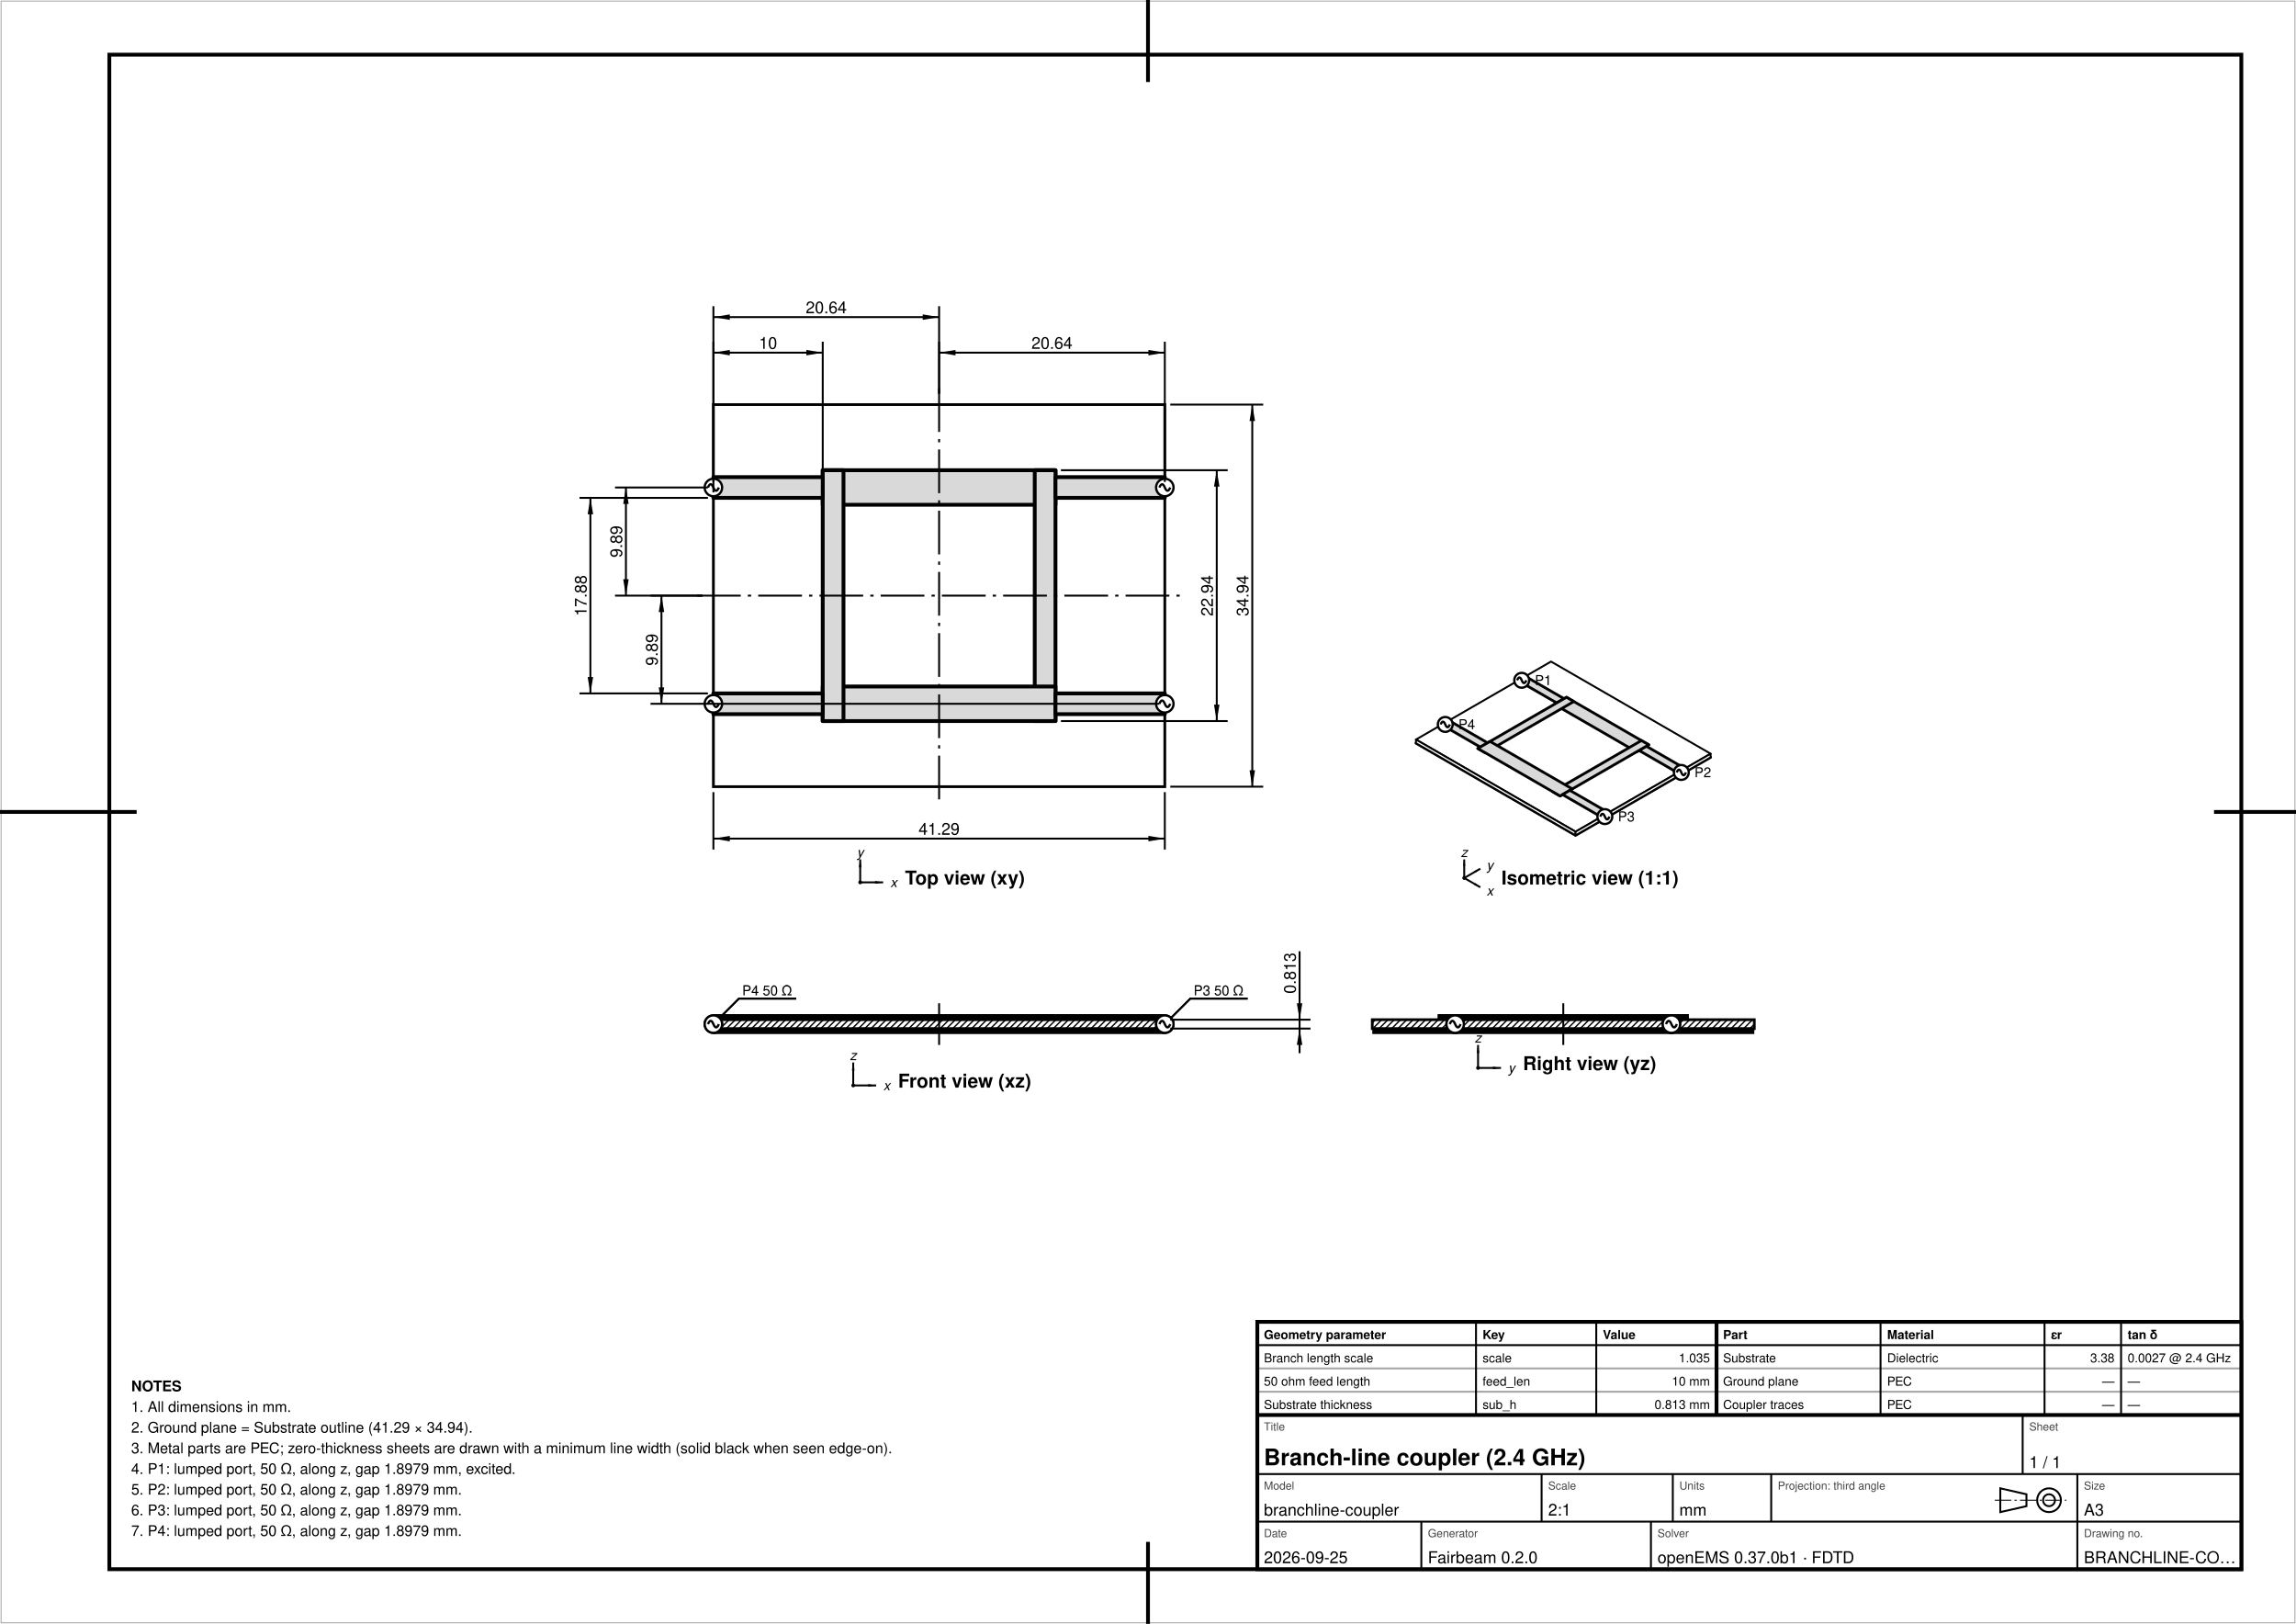
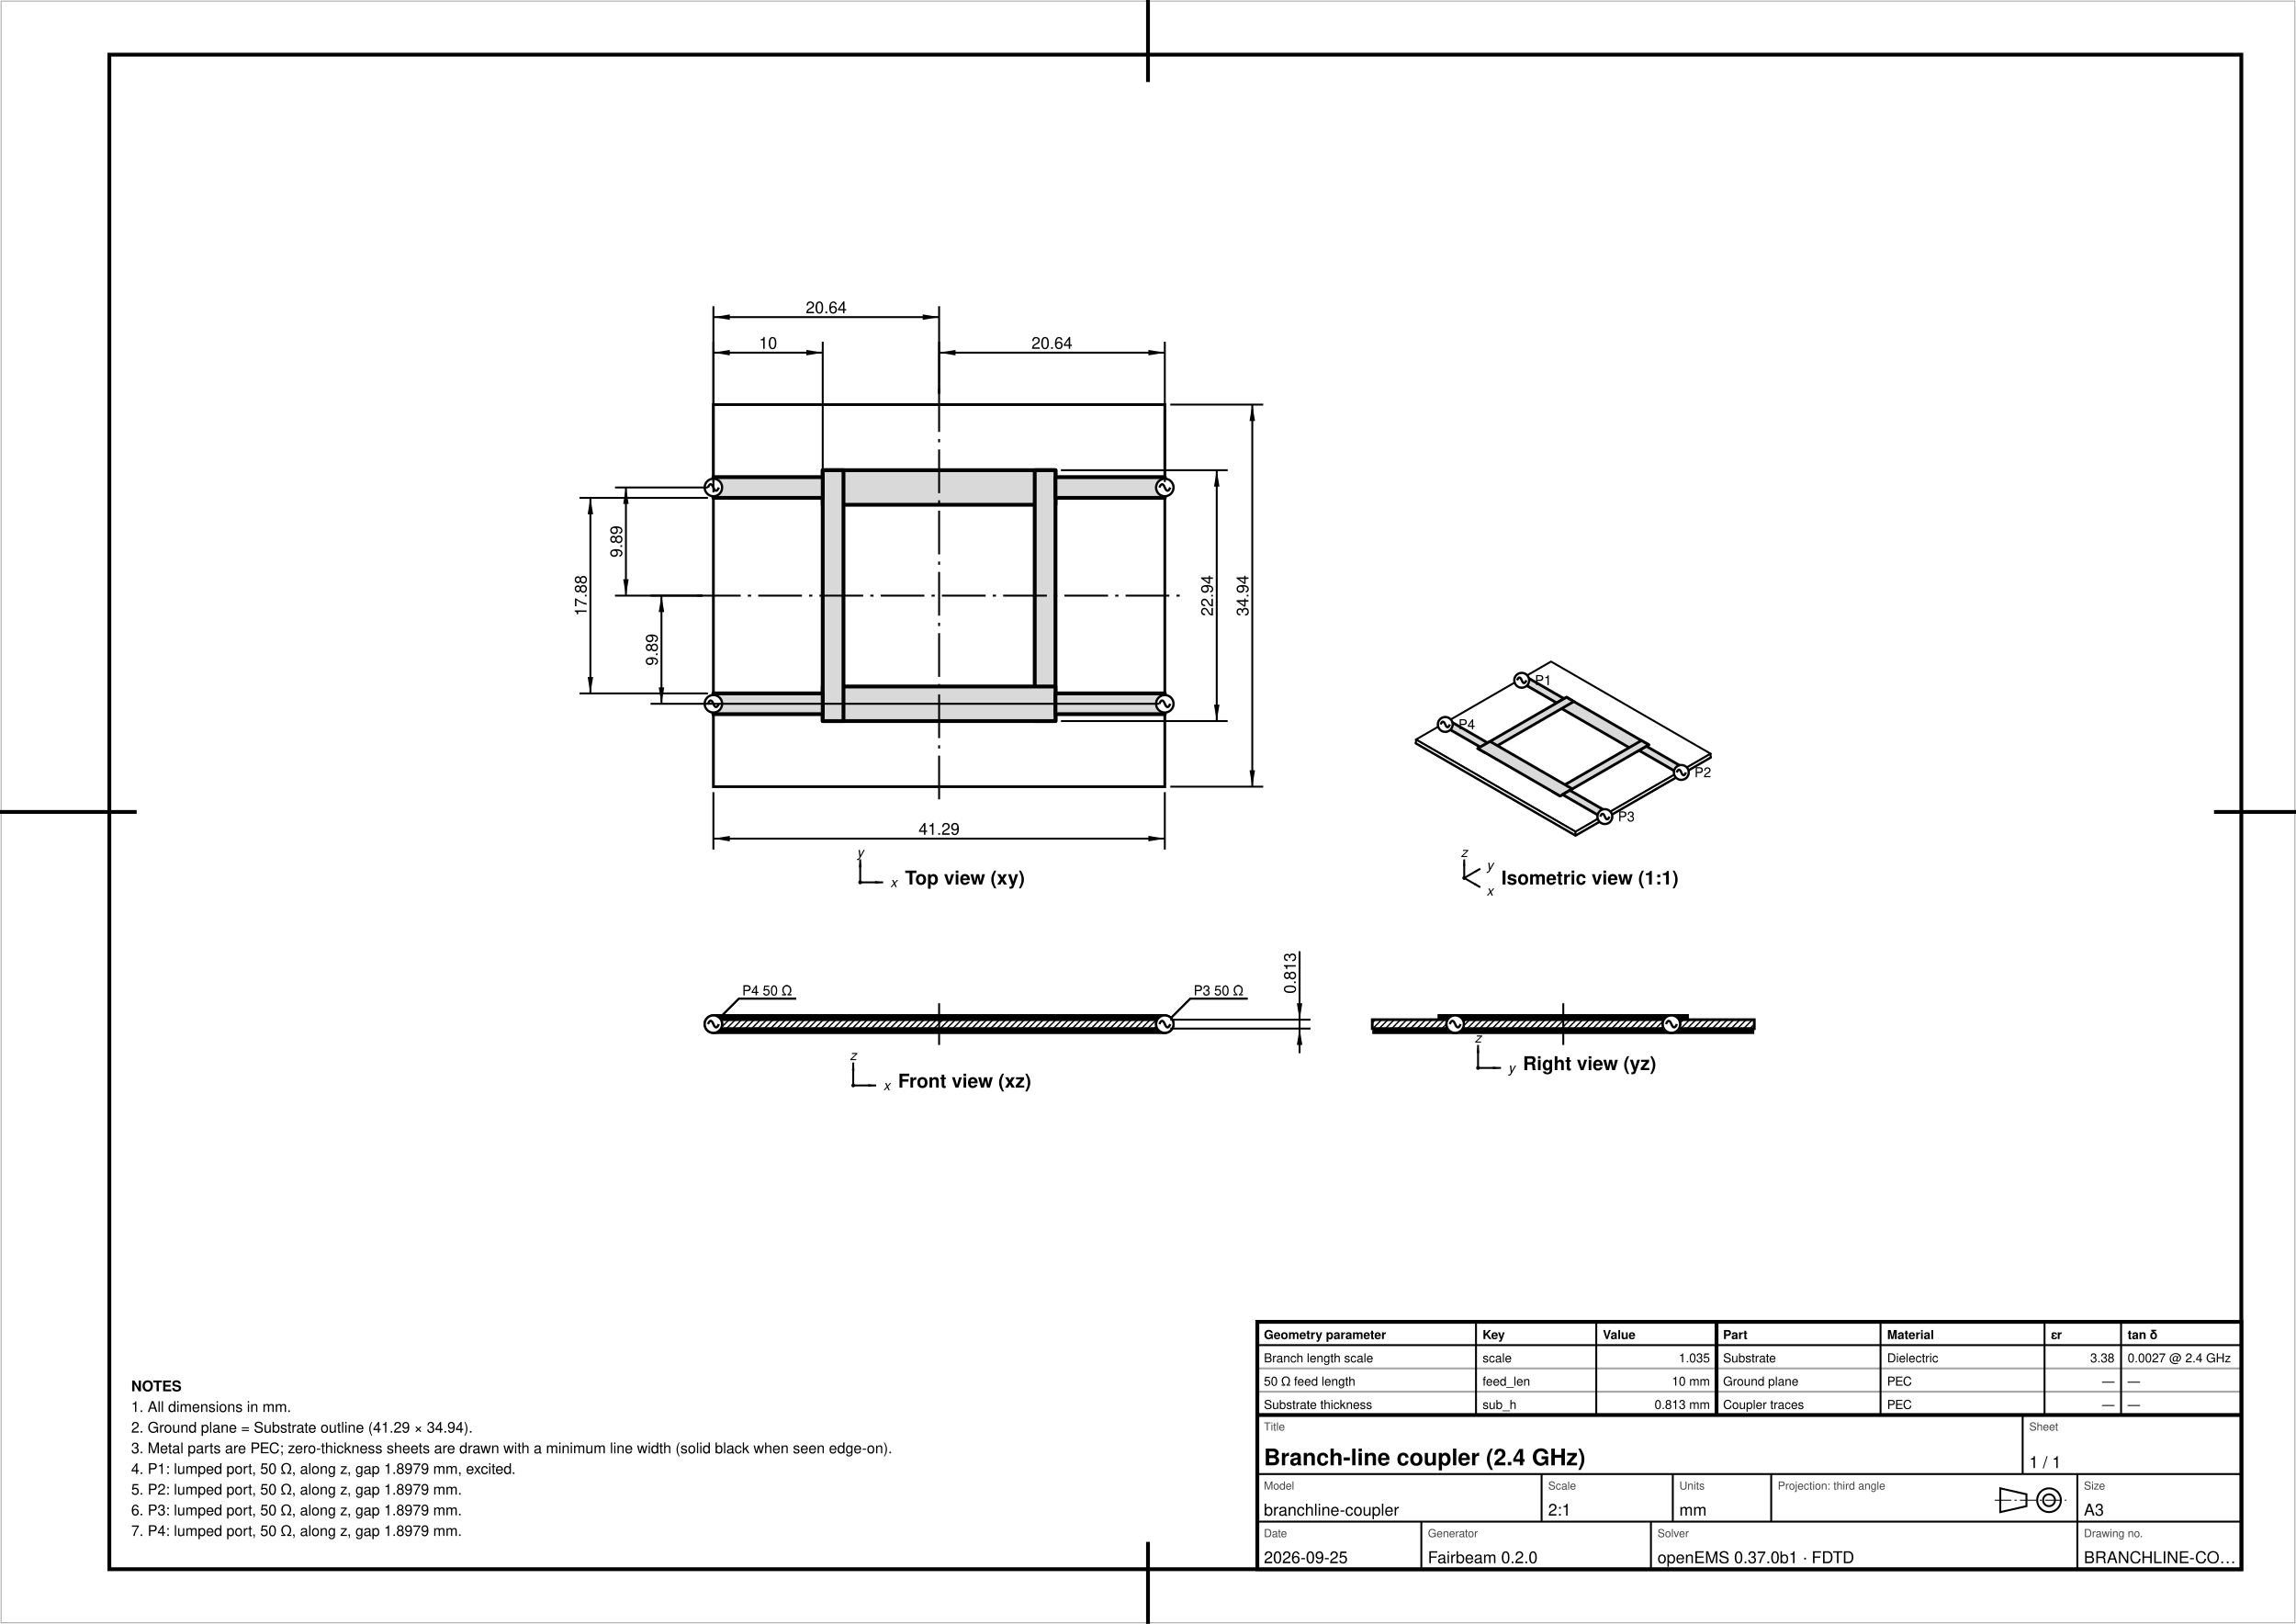
<svg xmlns="http://www.w3.org/2000/svg" version="1.1" width="420mm" height="297mm" viewBox="0 0 420 297" font-family="'IBM Plex Sans', Helvetica, Arial, sans-serif">
  <rect x="0" y="0" width="420" height="297" fill="#fff" stroke="none" />
  <g class="frame">
    <rect x="20" y="10" width="390" height="277" fill="none" stroke="#000" stroke-width="0.7" />
    <g stroke="#000" stroke-width="0.7">
      <line x1="210" y1="0" x2="210" y2="15" />
      <line x1="210" y1="282" x2="210" y2="297" />
      <line x1="0" y1="148.5" x2="25" y2="148.5" />
      <line x1="405" y1="148.5" x2="420" y2="148.5" />
    </g>
    <rect x="0.2" y="0.2" width="419.6" height="296.6" fill="none" stroke="#000" stroke-width="0.175" stroke-opacity="0.35" />
  </g>
  <g transform="translate(129.5 73)">
    <g class="view view-top">
      <g>
        <polygon points="1,70.88 83.575,70.88 83.575,1 1,1" fill="#fff" stroke="none" />
      </g>
      <g fill="none" stroke="#000" stroke-width="0.5">
        <polygon points="1,70.88 83.575,70.88 83.575,1 1,1" />
      </g>
      <g stroke-linejoin="round">
        <polygon points="21,19.321 63.575,19.321 63.575,13 21,13" fill="#d9d9d9" stroke="#000" stroke-width="0.7" />
        <polygon points="59.78,58.88 63.575,58.88 63.575,13 59.78,13" fill="#d9d9d9" stroke="#000" stroke-width="0.7" />
        <polygon points="21,58.88 63.575,58.88 63.575,52.559 21,52.559" fill="#d9d9d9" stroke="#000" stroke-width="0.7" />
        <polygon points="21,58.88 24.796,58.88 24.796,13 21,13" fill="#d9d9d9" stroke="#000" stroke-width="0.7" />
        <polygon points="63.575,18.058 83.575,18.058 83.575,14.263 63.575,14.263" fill="#d9d9d9" stroke="#000" stroke-width="0.7" />
        <polygon points="63.575,57.617 83.575,57.617 83.575,53.822 63.575,53.822" fill="#d9d9d9" stroke="#000" stroke-width="0.7" />
        <polygon points="1,18.058 21,18.058 21,14.263 1,14.263" fill="#d9d9d9" stroke="#000" stroke-width="0.7" />
        <polygon points="1,57.617 21,57.617 21,53.822 1,53.822" fill="#d9d9d9" stroke="#000" stroke-width="0.7" />
      </g>
      <g stroke="#000" stroke-width="0.35" stroke-dasharray="8 1.3 0.6 1.3">
        <line x1="42.288" y1="-2" x2="42.288" y2="73.88" />
        <line x1="-2" y1="35.94" x2="86.575" y2="35.94" />
      </g>
      <g class="ports">
        <line x1="1" y1="18.058" x2="1" y2="14.263" stroke="#000" stroke-width="0.35" />
        <g>
          <circle cx="1" cy="16.16" r="1.6" fill="#fff" stroke="#000" stroke-width="0.42" />
          <path d="M0.008 16.16Q0.504 14.96 1 16.16T1.992 16.16" fill="none" stroke="#000" stroke-width="0.42" />
        </g>
        <line x1="83.575" y1="18.058" x2="83.575" y2="14.263" stroke="#000" stroke-width="0.35" />
        <g>
          <circle cx="83.575" cy="16.16" r="1.6" fill="#fff" stroke="#000" stroke-width="0.42" />
          <path d="M82.583 16.16Q83.079 14.96 83.575 16.16T84.567 16.16" fill="none" stroke="#000" stroke-width="0.42" />
        </g>
        <line x1="83.575" y1="57.617" x2="83.575" y2="53.822" stroke="#000" stroke-width="0.35" />
        <g>
          <circle cx="83.575" cy="55.72" r="1.6" fill="#fff" stroke="#000" stroke-width="0.42" />
          <path d="M82.583 55.72Q83.079 54.52 83.575 55.72T84.567 55.72" fill="none" stroke="#000" stroke-width="0.42" />
        </g>
        <line x1="1" y1="57.617" x2="1" y2="53.822" stroke="#000" stroke-width="0.35" />
        <g>
          <circle cx="1" cy="55.72" r="1.6" fill="#fff" stroke="#000" stroke-width="0.42" />
          <path d="M0.008 55.72Q0.504 54.52 1 55.72T1.992 55.72" fill="none" stroke="#000" stroke-width="0.42" />
        </g>
      </g>
      <g class="dimensions">
        <g stroke="#000" stroke-width="0.35" fill="none">
          <line x1="1" y1="17.058" x2="1" y2="-10.5" />
          <line x1="21" y1="17.058" x2="21" y2="-10.5" />
          <line x1="1" y1="-8.5" x2="21" y2="-8.5" />
          <line x1="1" y1="15.16" x2="1" y2="-17" />
          <line x1="42.288" y1="-1" x2="42.288" y2="-17" />
          <line x1="1" y1="-15" x2="42.288" y2="-15" />
          <line x1="42.288" y1="-1" x2="42.288" y2="-10.5" />
          <line x1="83.575" y1="15.16" x2="83.575" y2="-10.5" />
          <line x1="42.288" y1="-8.5" x2="83.575" y2="-8.5" />
          <line x1="1" y1="71.88" x2="1" y2="82.38" />
          <line x1="83.575" y1="71.88" x2="83.575" y2="82.38" />
          <line x1="1" y1="80.38" x2="83.575" y2="80.38" />
          <line x1="-1" y1="35.94" x2="-10.5" y2="35.94" />
          <line x1="82.575" y1="55.72" x2="-10.5" y2="55.72" />
          <line x1="-8.5" y1="35.94" x2="-8.5" y2="55.72" />
          <line x1="0" y1="16.16" x2="-17" y2="16.16" />
          <line x1="-1" y1="35.94" x2="-17" y2="35.94" />
          <line x1="-15" y1="16.16" x2="-15" y2="35.94" />
          <line x1="0" y1="18.058" x2="-23.5" y2="18.058" />
          <line x1="0" y1="53.822" x2="-23.5" y2="53.822" />
          <line x1="-21.5" y1="18.058" x2="-21.5" y2="53.822" />
          <line x1="64.575" y1="13" x2="95.075" y2="13" />
          <line x1="64.575" y1="58.88" x2="95.075" y2="58.88" />
          <line x1="93.075" y1="13" x2="93.075" y2="58.88" />
          <line x1="84.575" y1="1" x2="101.575" y2="1" />
          <line x1="84.575" y1="70.88" x2="101.575" y2="70.88" />
          <line x1="99.575" y1="1" x2="99.575" y2="70.88" />
        </g>
        <g>
          <polygon points="1,-8.5 4,-9 4,-8" fill="#000" stroke="none" />
          <polygon points="21,-8.5 18,-8 18,-9" fill="#000" stroke="none" />
          <polygon points="1,-15 4,-15.5 4,-14.5" fill="#000" stroke="none" />
          <polygon points="42.288,-15 39.288,-14.5 39.288,-15.5" fill="#000" stroke="none" />
          <polygon points="42.288,-8.5 45.288,-9 45.288,-8" fill="#000" stroke="none" />
          <polygon points="83.575,-8.5 80.575,-8 80.575,-9" fill="#000" stroke="none" />
          <polygon points="1,80.38 4,79.88 4,80.88" fill="#000" stroke="none" />
          <polygon points="83.575,80.38 80.575,80.88 80.575,79.88" fill="#000" stroke="none" />
          <polygon points="-8.5,35.94 -8,38.94 -9,38.94" fill="#000" stroke="none" />
          <polygon points="-8.5,55.72 -9,52.72 -8,52.72" fill="#000" stroke="none" />
          <polygon points="-15,16.16 -14.5,19.16 -15.5,19.16" fill="#000" stroke="none" />
          <polygon points="-15,35.94 -15.5,32.94 -14.5,32.94" fill="#000" stroke="none" />
          <polygon points="-21.5,18.058 -21,21.058 -22,21.058" fill="#000" stroke="none" />
          <polygon points="-21.5,53.822 -22,50.822 -21,50.822" fill="#000" stroke="none" />
          <polygon points="93.075,13 93.575,16 92.575,16" fill="#000" stroke="none" />
          <polygon points="93.075,58.88 92.575,55.88 93.575,55.88" fill="#000" stroke="none" />
          <polygon points="99.575,1 100.075,4 99.075,4" fill="#000" stroke="none" />
          <polygon points="99.575,70.88 99.075,67.88 100.075,67.88" fill="#000" stroke="none" />
        </g>
        <g fill="#000" font-size="3" stroke="none">
          <text x="11" y="-9.2" text-anchor="middle">10</text>
          <text x="21.644" y="-15.7" text-anchor="middle">20.64</text>
          <text x="62.932" y="-9.2" text-anchor="middle">20.64</text>
          <text x="42.288" y="79.68" text-anchor="middle">41.29</text>
          <text x="-9.2" y="45.83" text-anchor="middle" transform="rotate(-90 -9.2 45.83)">9.89</text>
          <text x="-15.7" y="26.05" text-anchor="middle" transform="rotate(-90 -15.7 26.05)">9.89</text>
          <text x="-22.2" y="35.94" text-anchor="middle" transform="rotate(-90 -22.2 35.94)">17.88</text>
          <text x="92.375" y="35.94" text-anchor="middle" transform="rotate(-90 92.375 35.94)">22.94</text>
          <text x="98.875" y="35.94" text-anchor="middle" transform="rotate(-90 98.875 35.94)">34.94</text>
        </g>
      </g>
      <g class="triad">
        <circle cx="27.853" cy="88.38" r="0.35" fill="#000" stroke="none" />
        <line x1="27.853" y1="88.38" x2="32.053" y2="88.38" stroke="#000" stroke-width="0.35" />
        <polygon points="32.053,88.38 30.583,88.625 30.583,88.135" fill="#000" stroke="none" />
        <text x="33.353" y="89.255" font-size="2.5" text-anchor="start" font-style="italic">x</text>
        <line x1="27.853" y1="88.38" x2="27.853" y2="84.18" stroke="#000" stroke-width="0.35" />
        <polygon points="27.853,84.18 28.098,85.65 27.608,85.65" fill="#000" stroke="none" />
        <text x="27.853" y="83.755" font-size="2.5" text-anchor="middle" font-style="italic">y</text>
      </g>
      <text x="36.053" y="88.78" font-size="3.5" font-weight="600">Top view (xy)</text>
    </g>
  </g>
  <g transform="translate(258.017 119.996)">
    <g class="view view-iso">
      <polygon points="1,15.928 30.195,32.784 54.901,18.519 25.706,1.664" fill="#d9d9d9" stroke="#000" stroke-width="0.5" stroke-linejoin="round" />
      <polygon points="1,15.264 30.195,32.12 54.901,17.856 25.706,1" fill="#fff" stroke="#000" stroke-width="0.35" stroke-linejoin="round" />
      <polygon points="19.675,4.482 26.746,8.565 28.088,7.79 21.017,3.707" fill="#d9d9d9" stroke="#000" stroke-width="0.5" stroke-linejoin="round" />
      <polygon points="26.3,8.822 41.353,17.513 43.587,16.223 28.535,7.532" fill="#d9d9d9" stroke="#000" stroke-width="0.5" stroke-linejoin="round" />
      <polygon points="12.314,16.897 13.656,17.672 29.877,8.307 28.535,7.532" fill="#d9d9d9" stroke="#000" stroke-width="0.5" stroke-linejoin="round" />
      <polygon points="5.689,12.557 12.76,16.639 14.102,15.865 7.031,11.782" fill="#d9d9d9" stroke="#000" stroke-width="0.5" stroke-linejoin="round" />
      <polygon points="41.799,17.255 48.87,21.338 50.212,20.563 43.141,16.48" fill="#d9d9d9" stroke="#000" stroke-width="0.5" stroke-linejoin="round" />
      <polygon points="26.024,24.813 27.366,25.588 43.587,16.223 42.245,15.448" fill="#d9d9d9" stroke="#000" stroke-width="0.5" stroke-linejoin="round" />
      <polygon points="12.314,16.897 27.366,25.588 29.601,24.298 14.549,15.607" fill="#d9d9d9" stroke="#000" stroke-width="0.5" stroke-linejoin="round" />
      <polygon points="1,15.928 30.195,32.784 30.195,32.12 1,15.264" fill="#fff" stroke="#000" stroke-width="0.35" stroke-linejoin="round" />
      <polygon points="30.195,32.784 54.901,18.519 54.901,17.856 30.195,32.12" fill="#fff" stroke="#000" stroke-width="0.35" stroke-linejoin="round" />
      <polygon points="27.813,25.33 34.884,29.413 36.226,28.638 29.155,24.555" fill="#d9d9d9" stroke="#000" stroke-width="0.5" stroke-linejoin="round" />
      <line x1="19.675" y1="5.146" x2="21.017" y2="3.707" stroke="#000" stroke-width="0.35" />
      <g>
        <circle cx="20.346" cy="4.427" r="1.36" fill="#fff" stroke="#000" stroke-width="0.42" />
        <path d="M19.503 4.427Q19.925 3.407 20.346 4.427T21.189 4.427" fill="none" stroke="#000" stroke-width="0.42" />
      </g>
      <text x="22.746" y="5.302" font-size="2.5">P1</text>
      <line x1="48.87" y1="22.001" x2="50.212" y2="20.563" stroke="#000" stroke-width="0.35" />
      <g>
        <circle cx="49.541" cy="21.282" r="1.36" fill="#fff" stroke="#000" stroke-width="0.42" />
        <path d="M48.698 21.282Q49.119 20.262 49.541 21.282T50.384 21.282" fill="none" stroke="#000" stroke-width="0.42" />
      </g>
      <text x="51.941" y="22.157" font-size="2.5">P2</text>
      <line x1="34.884" y1="30.076" x2="36.226" y2="28.638" stroke="#000" stroke-width="0.35" />
      <g>
        <circle cx="35.555" cy="29.357" r="1.36" fill="#fff" stroke="#000" stroke-width="0.42" />
        <path d="M34.712 29.357Q35.133 28.337 35.555 29.357T36.398 29.357" fill="none" stroke="#000" stroke-width="0.42" />
      </g>
      <text x="37.955" y="30.232" font-size="2.5">P3</text>
      <line x1="5.689" y1="13.221" x2="7.031" y2="11.782" stroke="#000" stroke-width="0.35" />
      <g>
        <circle cx="6.36" cy="12.501" r="1.36" fill="#fff" stroke="#000" stroke-width="0.42" />
        <path d="M5.517 12.501Q5.938 11.481 6.36 12.501T7.203 12.501" fill="none" stroke="#000" stroke-width="0.42" />
      </g>
      <text x="8.76" y="13.376" font-size="2.5">P4</text>
      <g class="triad">
        <circle cx="9.827" cy="40.584" r="0.35" fill="#000" stroke="none" />
        <line x1="9.827" y1="40.584" x2="12.771" y2="42.284" stroke="#000" stroke-width="0.35" />
        <polygon points="12.771,42.284 11.641,41.86 11.84,41.517" fill="#000" stroke="none" />
        <text x="13.897" y="43.809" font-size="2.5" text-anchor="start" font-style="italic">x</text>
        <line x1="9.827" y1="40.584" x2="12.771" y2="38.884" stroke="#000" stroke-width="0.35" />
        <polygon points="12.771,38.884 11.84,39.65 11.641,39.307" fill="#000" stroke="none" />
        <text x="13.897" y="39.109" font-size="2.5" text-anchor="start" font-style="italic">y</text>
        <line x1="9.827" y1="40.584" x2="9.827" y2="37.184" stroke="#000" stroke-width="0.35" />
        <polygon points="9.827,37.184 10.025,38.374 9.628,38.374" fill="#000" stroke="none" />
        <text x="9.827" y="36.759" font-size="2.5" text-anchor="middle" font-style="italic">z</text>
      </g>
      <text x="16.627" y="41.784" font-size="3.5" font-weight="600">Isometric view (1:1)</text>
    </g>
  </g>
  <g transform="translate(129.5 185.496)">
    <g class="view view-front">
      <g>
        <polygon points="1,2.626 83.575,2.626 83.575,1 1,1" fill="#fff" stroke="none" />
      </g>
      <path d="M1 1.575L1.575 1M1.099 2.626L2.725 1M2.248 2.626L3.874 1M3.398 2.626L5.024 1M4.548 2.626L6.174 1M5.698 2.626L7.324 1M6.847 2.626L8.473 1M7.997 2.626L9.623 1M9.147 2.626L10.773 1M10.297 2.626L11.923 1M11.446 2.626L13.072 1M12.596 2.626L14.222 1M13.746 2.626L15.372 1M14.896 2.626L16.522 1M16.045 2.626L17.671 1M17.195 2.626L18.821 1M18.345 2.626L19.971 1M19.495 2.626L21.121 1M20.644 2.626L22.27 1M21.794 2.626L23.42 1M22.944 2.626L24.57 1M24.094 2.626L25.72 1M25.244 2.626L26.87 1M26.393 2.626L28.019 1M27.543 2.626L29.169 1M28.693 2.626L30.319 1M29.843 2.626L31.469 1M30.992 2.626L32.618 1M32.142 2.626L33.768 1M33.292 2.626L34.918 1M34.442 2.626L36.068 1M35.591 2.626L37.217 1M36.741 2.626L38.367 1M37.891 2.626L39.517 1M39.041 2.626L40.667 1M40.19 2.626L41.816 1M41.34 2.626L42.966 1M42.49 2.626L44.116 1M43.64 2.626L45.266 1M44.789 2.626L46.415 1M45.939 2.626L47.565 1M47.089 2.626L48.715 1M48.239 2.626L49.865 1M49.388 2.626L51.014 1M50.538 2.626L52.164 1M51.688 2.626L53.314 1M52.838 2.626L54.464 1M53.987 2.626L55.613 1M55.137 2.626L56.763 1M56.287 2.626L57.913 1M57.437 2.626L59.063 1M58.586 2.626L60.212 1M59.736 2.626L61.362 1M60.886 2.626L62.512 1M62.036 2.626L63.662 1M63.185 2.626L64.811 1M64.335 2.626L65.961 1M65.485 2.626L67.111 1M66.635 2.626L68.261 1M67.784 2.626L69.41 1M68.934 2.626L70.56 1M70.084 2.626L71.71 1M71.234 2.626L72.86 1M72.383 2.626L74.009 1M73.533 2.626L75.159 1M74.683 2.626L76.309 1M75.833 2.626L77.459 1M76.983 2.626L78.609 1M78.132 2.626L79.758 1M79.282 2.626L80.908 1M80.432 2.626L82.058 1M81.582 2.626L83.208 1M82.731 2.626L83.575 1.782" fill="none" stroke="#000" stroke-width="0.25" />
      <g fill="none" stroke="#000" stroke-width="0.5">
        <polygon points="1,2.626 83.575,2.626 83.575,1 1,1" />
      </g>
      <g stroke-linejoin="round">
        <rect x="63.575" y="0" width="20" height="1" fill="#000" stroke="none" />
        <rect x="1" y="0" width="20" height="1" fill="#000" stroke="none" />
        <rect x="21" y="0" width="42.575" height="1" fill="#000" stroke="none" />
        <rect x="63.575" y="0" width="20" height="1" fill="#000" stroke="none" />
        <rect x="1" y="0" width="20" height="1" fill="#000" stroke="none" />
        <rect x="59.78" y="0" width="3.796" height="1" fill="#000" stroke="none" />
        <rect x="21" y="0" width="42.575" height="1" fill="#000" stroke="none" />
        <rect x="21" y="0" width="3.796" height="1" fill="#000" stroke="none" />
        <rect x="1" y="2.626" width="82.575" height="1" fill="#000" stroke="none" />
      </g>
      <g stroke="#000" stroke-width="0.35" stroke-dasharray="8 1.3 0.6 1.3">
        <line x1="42.288" y1="-2" x2="42.288" y2="5.626" />
      </g>
      <g class="ports">
        <line x1="1" y1="2.626" x2="1" y2="1" stroke="#000" stroke-width="0.35" />
        <g>
          <circle cx="1" cy="1.813" r="1.6" fill="#fff" stroke="#000" stroke-width="0.42" />
          <path d="M0.008 1.813Q0.504 0.613 1 1.813T1.992 1.813" fill="none" stroke="#000" stroke-width="0.42" />
        </g>
        <line x1="83.575" y1="2.626" x2="83.575" y2="1" stroke="#000" stroke-width="0.35" />
        <g>
          <circle cx="83.575" cy="1.813" r="1.6" fill="#fff" stroke="#000" stroke-width="0.42" />
          <path d="M82.583 1.813Q83.079 0.613 83.575 1.813T84.567 1.813" fill="none" stroke="#000" stroke-width="0.42" />
        </g>
        <line x1="83.575" y1="2.626" x2="83.575" y2="1" stroke="#000" stroke-width="0.35" />
        <g>
          <circle cx="83.575" cy="1.813" r="1.6" fill="#fff" stroke="#000" stroke-width="0.42" />
          <path d="M82.583 1.813Q83.079 0.613 83.575 1.813T84.567 1.813" fill="none" stroke="#000" stroke-width="0.42" />
        </g>
        <line x1="1" y1="2.626" x2="1" y2="1" stroke="#000" stroke-width="0.35" />
        <g>
          <circle cx="1" cy="1.813" r="1.6" fill="#fff" stroke="#000" stroke-width="0.42" />
          <path d="M0.008 1.813Q0.504 0.613 1 1.813T1.992 1.813" fill="none" stroke="#000" stroke-width="0.42" />
        </g>
        <g>
          <polyline points="2.131,0.682 5.667,-2.854 16.152,-2.854" fill="none" stroke="#000" stroke-width="0.35" />
          <rect x="5.667" y="-5.229" width="10.485" height="2.175" fill="#fff" stroke="none" fill-opacity="0.85" />
          <text x="6.267" y="-3.454" font-size="2.5" text-anchor="start">P1 50 Ω</text>
        </g>
        <g>
          <polyline points="84.707,0.682 88.242,-2.854 98.727,-2.854" fill="none" stroke="#000" stroke-width="0.35" />
          <rect x="88.242" y="-5.229" width="10.485" height="2.175" fill="#fff" stroke="none" fill-opacity="0.85" />
          <text x="88.842" y="-3.454" font-size="2.5" text-anchor="start">P2 50 Ω</text>
        </g>
        <g>
          <polyline points="84.707,0.682 88.242,-2.854 98.727,-2.854" fill="none" stroke="#000" stroke-width="0.35" />
          <rect x="88.242" y="-5.229" width="10.485" height="2.175" fill="#fff" stroke="none" fill-opacity="0.85" />
          <text x="88.842" y="-3.454" font-size="2.5" text-anchor="start">P3 50 Ω</text>
        </g>
        <g>
          <polyline points="2.131,0.682 5.667,-2.854 16.152,-2.854" fill="none" stroke="#000" stroke-width="0.35" />
          <rect x="5.667" y="-5.229" width="10.485" height="2.175" fill="#fff" stroke="none" fill-opacity="0.85" />
          <text x="6.267" y="-3.454" font-size="2.5" text-anchor="start">P4 50 Ω</text>
        </g>
      </g>
      <g class="dimensions">
        <g stroke="#000" stroke-width="0.35" fill="none">
          <line x1="84.575" y1="1" x2="110.227" y2="1" />
          <line x1="84.575" y1="2.626" x2="110.227" y2="2.626" />
          <line x1="108.227" y1="-11.516" x2="108.227" y2="7.126" />
        </g>
        <g>
          <polygon points="108.227,1 107.727,-2 108.727,-2" fill="#000" stroke="none" />
          <polygon points="108.227,2.626 108.727,5.626 107.727,5.626" fill="#000" stroke="none" />
        </g>
        <g fill="#000" font-size="3" stroke="none">
          <text x="107.527" y="-7.508" text-anchor="middle" transform="rotate(-90 107.527 -7.508)">0.813</text>
        </g>
      </g>
      <g class="triad">
        <circle cx="26.576" cy="13.026" r="0.35" fill="#000" stroke="none" />
        <line x1="26.576" y1="13.026" x2="30.776" y2="13.026" stroke="#000" stroke-width="0.35" />
        <polygon points="30.776,13.026 29.306,13.271 29.306,12.781" fill="#000" stroke="none" />
        <text x="32.076" y="13.901" font-size="2.5" text-anchor="start" font-style="italic">x</text>
        <line x1="26.576" y1="13.026" x2="26.576" y2="8.826" stroke="#000" stroke-width="0.35" />
        <polygon points="26.576,8.826 26.821,10.296 26.331,10.296" fill="#000" stroke="none" />
        <text x="26.576" y="8.401" font-size="2.5" text-anchor="middle" font-style="italic">z</text>
      </g>
      <text x="34.776" y="13.426" font-size="3.5" font-weight="600">Front view (xz)</text>
    </g>
  </g>
  <g transform="translate(250.027 185.496)">
    <g class="view view-side">
      <g>
        <polygon points="1,2.626 70.88,2.626 70.88,1 1,1" fill="#fff" stroke="none" />
      </g>
      <path d="M1 1.575L1.575 1M1.099 2.626L2.725 1M2.248 2.626L3.874 1M3.398 2.626L5.024 1M4.548 2.626L6.174 1M5.698 2.626L7.324 1M6.847 2.626L8.473 1M7.997 2.626L9.623 1M9.147 2.626L10.773 1M10.297 2.626L11.923 1M11.446 2.626L13.072 1M12.596 2.626L14.222 1M13.746 2.626L15.372 1M14.896 2.626L16.522 1M16.045 2.626L17.671 1M17.195 2.626L18.821 1M18.345 2.626L19.971 1M19.495 2.626L21.121 1M20.644 2.626L22.27 1M21.794 2.626L23.42 1M22.944 2.626L24.57 1M24.094 2.626L25.72 1M25.244 2.626L26.87 1M26.393 2.626L28.019 1M27.543 2.626L29.169 1M28.693 2.626L30.319 1M29.843 2.626L31.469 1M30.992 2.626L32.618 1M32.142 2.626L33.768 1M33.292 2.626L34.918 1M34.442 2.626L36.068 1M35.591 2.626L37.217 1M36.741 2.626L38.367 1M37.891 2.626L39.517 1M39.041 2.626L40.667 1M40.19 2.626L41.816 1M41.34 2.626L42.966 1M42.49 2.626L44.116 1M43.64 2.626L45.266 1M44.789 2.626L46.415 1M45.939 2.626L47.565 1M47.089 2.626L48.715 1M48.239 2.626L49.865 1M49.388 2.626L51.014 1M50.538 2.626L52.164 1M51.688 2.626L53.314 1M52.838 2.626L54.464 1M53.987 2.626L55.613 1M55.137 2.626L56.763 1M56.287 2.626L57.913 1M57.437 2.626L59.063 1M58.586 2.626L60.212 1M59.736 2.626L61.362 1M60.886 2.626L62.512 1M62.036 2.626L63.662 1M63.185 2.626L64.811 1M64.335 2.626L65.961 1M65.485 2.626L67.111 1M66.635 2.626L68.261 1M67.784 2.626L69.41 1M68.934 2.626L70.56 1M70.084 2.626L70.88 1.83" fill="none" stroke="#000" stroke-width="0.25" />
      <g fill="none" stroke="#000" stroke-width="0.5">
        <polygon points="1,2.626 70.88,2.626 70.88,1 1,1" />
      </g>
      <g stroke-linejoin="round">
        <rect x="53.822" y="0" width="3.796" height="1" fill="#000" stroke="none" />
        <rect x="14.263" y="0" width="3.796" height="1" fill="#000" stroke="none" />
        <rect x="13" y="0" width="45.88" height="1" fill="#000" stroke="none" />
        <rect x="52.559" y="0" width="6.321" height="1" fill="#000" stroke="none" />
        <rect x="13" y="0" width="45.88" height="1" fill="#000" stroke="none" />
        <rect x="13" y="0" width="6.321" height="1" fill="#000" stroke="none" />
        <rect x="1" y="2.626" width="69.88" height="1" fill="#000" stroke="none" />
        <rect x="53.822" y="0" width="3.796" height="1" fill="#000" stroke="none" />
        <rect x="14.263" y="0" width="3.796" height="1" fill="#000" stroke="none" />
      </g>
      <g stroke="#000" stroke-width="0.35" stroke-dasharray="8 1.3 0.6 1.3">
        <line x1="35.94" y1="-2" x2="35.94" y2="5.626" />
      </g>
      <g class="ports">
        <line x1="53.822" y1="2.626" x2="57.617" y2="1" stroke="#000" stroke-width="0.35" />
        <g>
          <circle cx="55.72" cy="1.813" r="1.6" fill="#fff" stroke="#000" stroke-width="0.42" />
          <path d="M54.728 1.813Q55.224 0.613 55.72 1.813T56.712 1.813" fill="none" stroke="#000" stroke-width="0.42" />
        </g>
        <line x1="53.822" y1="2.626" x2="57.617" y2="1" stroke="#000" stroke-width="0.35" />
        <g>
          <circle cx="55.72" cy="1.813" r="1.6" fill="#fff" stroke="#000" stroke-width="0.42" />
          <path d="M54.728 1.813Q55.224 0.613 55.72 1.813T56.712 1.813" fill="none" stroke="#000" stroke-width="0.42" />
        </g>
        <line x1="14.263" y1="2.626" x2="18.058" y2="1" stroke="#000" stroke-width="0.35" />
        <g>
          <circle cx="16.16" cy="1.813" r="1.6" fill="#fff" stroke="#000" stroke-width="0.42" />
          <path d="M15.168 1.813Q15.664 0.613 16.16 1.813T17.152 1.813" fill="none" stroke="#000" stroke-width="0.42" />
        </g>
        <line x1="14.263" y1="2.626" x2="18.058" y2="1" stroke="#000" stroke-width="0.35" />
        <g>
          <circle cx="16.16" cy="1.813" r="1.6" fill="#fff" stroke="#000" stroke-width="0.42" />
          <path d="M15.168 1.813Q15.664 0.613 16.16 1.813T17.152 1.813" fill="none" stroke="#000" stroke-width="0.42" />
        </g>
      </g>
      <g class="triad">
        <circle cx="20.347" cy="9.826" r="0.35" fill="#000" stroke="none" />
        <line x1="20.347" y1="9.826" x2="24.547" y2="9.826" stroke="#000" stroke-width="0.35" />
        <polygon points="24.547,9.826 23.077,10.071 23.077,9.581" fill="#000" stroke="none" />
        <text x="25.847" y="10.701" font-size="2.5" text-anchor="start" font-style="italic">y</text>
        <line x1="20.347" y1="9.826" x2="20.347" y2="5.626" stroke="#000" stroke-width="0.35" />
        <polygon points="20.347,5.626 20.592,7.096 20.102,7.096" fill="#000" stroke="none" />
        <text x="20.347" y="5.201" font-size="2.5" text-anchor="middle" font-style="italic">z</text>
      </g>
      <text x="28.547" y="10.226" font-size="3.5" font-weight="600">Right view (yz)</text>
    </g>
  </g>
  <g font-size="2.7" fill="#000" class="notes">
    <text x="24" y="254.46" font-weight="600">NOTES</text>
    <text x="24" y="258.24">1. All dimensions in mm.</text>
    <text x="24" y="262.02">2. Ground plane = Substrate outline (41.29 × 34.94).</text>
    <text x="24" y="265.8">3. Metal parts are PEC; zero-thickness sheets are drawn with a minimum line width (solid black when seen edge-on).</text>
    <text x="24" y="269.58">4. P1: lumped port, 50 Ω, along z, gap 1.8979 mm, excited.</text>
    <text x="24" y="273.36">5. P2: lumped port, 50 Ω, along z, gap 1.8979 mm.</text>
    <text x="24" y="277.14">6. P3: lumped port, 50 Ω, along z, gap 1.8979 mm.</text>
    <text x="24" y="280.92">7. P4: lumped port, 50 Ω, along z, gap 1.8979 mm.</text>
  </g>
  <g class="title-block">
    <rect x="230" y="241.76" width="180" height="45.24" fill="#fff" stroke="#000" stroke-width="0.7" />
    <line x1="314" y1="241.76" x2="314" y2="258.8" stroke="#000" stroke-width="0.7" />
    <line x1="230" y1="258.8" x2="410" y2="258.8" stroke="#000" stroke-width="0.7" />
    <line x1="370" y1="258.8" x2="370" y2="269.6" stroke="#000" stroke-width="0.35" />
    <line x1="230" y1="269.6" x2="410" y2="269.6" stroke="#000" stroke-width="0.35" />
    <line x1="282" y1="269.6" x2="282" y2="278.3" stroke="#000" stroke-width="0.35" />
    <line x1="306" y1="269.6" x2="306" y2="278.3" stroke="#000" stroke-width="0.35" />
    <line x1="324" y1="269.6" x2="324" y2="278.3" stroke="#000" stroke-width="0.35" />
    <g>
      <polygon points="365.908,272.21 370.693,273.298 370.693,275.473 365.908,276.56" fill="none" stroke="#000" stroke-width="0.35" />
      <circle cx="374.825" cy="274.385" r="2.175" fill="none" stroke="#000" stroke-width="0.35" />
      <circle cx="374.825" cy="274.385" r="1.088" fill="none" stroke="#000" stroke-width="0.35" />
      <line x1="364.908" y1="274.385" x2="378" y2="274.385" stroke="#000" stroke-width="0.175" stroke-dasharray="3 0.6 0.4 0.6" />
    </g>
    <line x1="380" y1="269.6" x2="380" y2="278.3" stroke="#000" stroke-width="0.35" />
    <line x1="230" y1="278.3" x2="410" y2="278.3" stroke="#000" stroke-width="0.35" />
    <line x1="260" y1="278.3" x2="260" y2="287" stroke="#000" stroke-width="0.35" />
    <line x1="302" y1="278.3" x2="302" y2="287" stroke="#000" stroke-width="0.35" />
    <line x1="380" y1="278.3" x2="380" y2="287" stroke="#000" stroke-width="0.35" />
    <g stroke="#000" stroke-width="0.35">
      <line x1="230" y1="246.02" x2="410" y2="246.02" stroke-opacity="1" />
      <line x1="230" y1="250.28" x2="410" y2="250.28" stroke-opacity="0.35" />
      <line x1="230" y1="254.54" x2="410" y2="254.54" stroke-opacity="0.35" />
      <line x1="270" y1="241.76" x2="270" y2="258.8" />
      <line x1="292" y1="241.76" x2="292" y2="258.8" />
      <line x1="344" y1="241.76" x2="344" y2="258.8" />
      <line x1="374" y1="241.76" x2="374" y2="258.8" />
      <line x1="388" y1="241.76" x2="388" y2="258.8" />
    </g>
    <g fill="#000">
      <text x="231.2" y="244.912" font-weight="600" font-size="2.28">Geometry parameter</text>
      <text x="231.2" y="249.172" font-size="2.28">Branch length scale</text>
-       <text x="231.2" y="253.432" font-size="2.28">50 ohm feed length</text>
+       <text x="231.2" y="253.432" font-size="2.28">50 Ω feed length</text>
      <text x="231.2" y="257.692" font-size="2.28">Substrate thickness</text>
      <text x="271.2" y="244.912" font-weight="600" font-size="2.28">Key</text>
      <text x="271.2" y="249.172" font-size="2.28">scale</text>
      <text x="271.2" y="253.432" font-size="2.28">feed_len</text>
      <text x="271.2" y="257.692" font-size="2.28">sub_h</text>
      <text x="293.2" y="244.912" font-weight="600" font-size="2.28">Value</text>
      <text x="312.8" y="249.172" text-anchor="end" font-size="2.28">1.035</text>
      <text x="312.8" y="253.432" text-anchor="end" font-size="2.28">10 mm</text>
      <text x="312.8" y="257.692" text-anchor="end" font-size="2.28">0.813 mm</text>
      <text x="315.2" y="244.912" font-weight="600" font-size="2.28">Part</text>
      <text x="315.2" y="249.172" font-size="2.28">Substrate</text>
      <text x="315.2" y="253.432" font-size="2.28">Ground plane</text>
      <text x="315.2" y="257.692" font-size="2.28">Coupler traces</text>
      <text x="345.2" y="244.912" font-weight="600" font-size="2.28">Material</text>
      <text x="345.2" y="249.172" font-size="2.28">Dielectric</text>
      <text x="345.2" y="253.432" font-size="2.28">PEC</text>
      <text x="345.2" y="257.692" font-size="2.28">PEC</text>
      <text x="375.2" y="244.912" font-weight="600" font-size="2.28">εr</text>
      <text x="386.8" y="249.172" text-anchor="end" font-size="2.28">3.38</text>
      <text x="386.8" y="253.432" text-anchor="end" font-size="2.28">—</text>
      <text x="386.8" y="257.692" text-anchor="end" font-size="2.28">—</text>
      <text x="389.2" y="244.912" font-weight="600" font-size="2.28">tan δ</text>
      <text x="389.2" y="249.172" font-size="2.28">0.0027 @ 2.4 GHz</text>
      <text x="389.2" y="253.432" font-size="2.28">—</text>
      <text x="389.2" y="257.692" font-size="2.28">—</text>
      <text x="231.2" y="261.64" font-size="2.04" fill="#444">Title</text>
      <text x="231.2" y="268" font-size="4.2" font-weight="600">Branch-line coupler (2.4 GHz)</text>
      <text x="371.2" y="261.64" font-size="2.04" fill="#444">Sheet</text>
      <text x="371.2" y="268.5" font-size="3">1 / 1</text>
      <text x="231.2" y="272.44" font-size="2.04" fill="#444">Model</text>
      <text x="231.2" y="277.2" font-size="3">branchline-coupler</text>
      <text x="283.2" y="272.44" font-size="2.04" fill="#444">Scale</text>
      <text x="283.2" y="277.2" font-size="3">2:1</text>
      <text x="307.2" y="272.44" font-size="2.04" fill="#444">Units</text>
      <text x="307.2" y="277.2" font-size="3">mm</text>
      <text x="325.2" y="272.44" font-size="2.04" fill="#444">Projection: third angle</text>
      <text x="381.2" y="272.44" font-size="2.04" fill="#444">Size</text>
      <text x="381.2" y="277.2" font-size="3">A3</text>
      <text x="231.2" y="281.14" font-size="2.04" fill="#444">Date</text>
      <text x="231.2" y="285.9" font-size="3">2026-09-25</text>
      <text x="261.2" y="281.14" font-size="2.04" fill="#444">Generator</text>
      <text x="261.2" y="285.9" font-size="3">Fairbeam 0.2.0</text>
      <text x="303.2" y="281.14" font-size="2.04" fill="#444">Solver</text>
      <text x="303.2" y="285.9" font-size="3">openEMS 0.37.0b1 · FDTD</text>
      <text x="381.2" y="281.14" font-size="2.04" fill="#444">Drawing no.</text>
      <text x="381.2" y="285.9" font-size="3">BRANCHLINE-CO…</text>
    </g>
  </g>
</svg>
